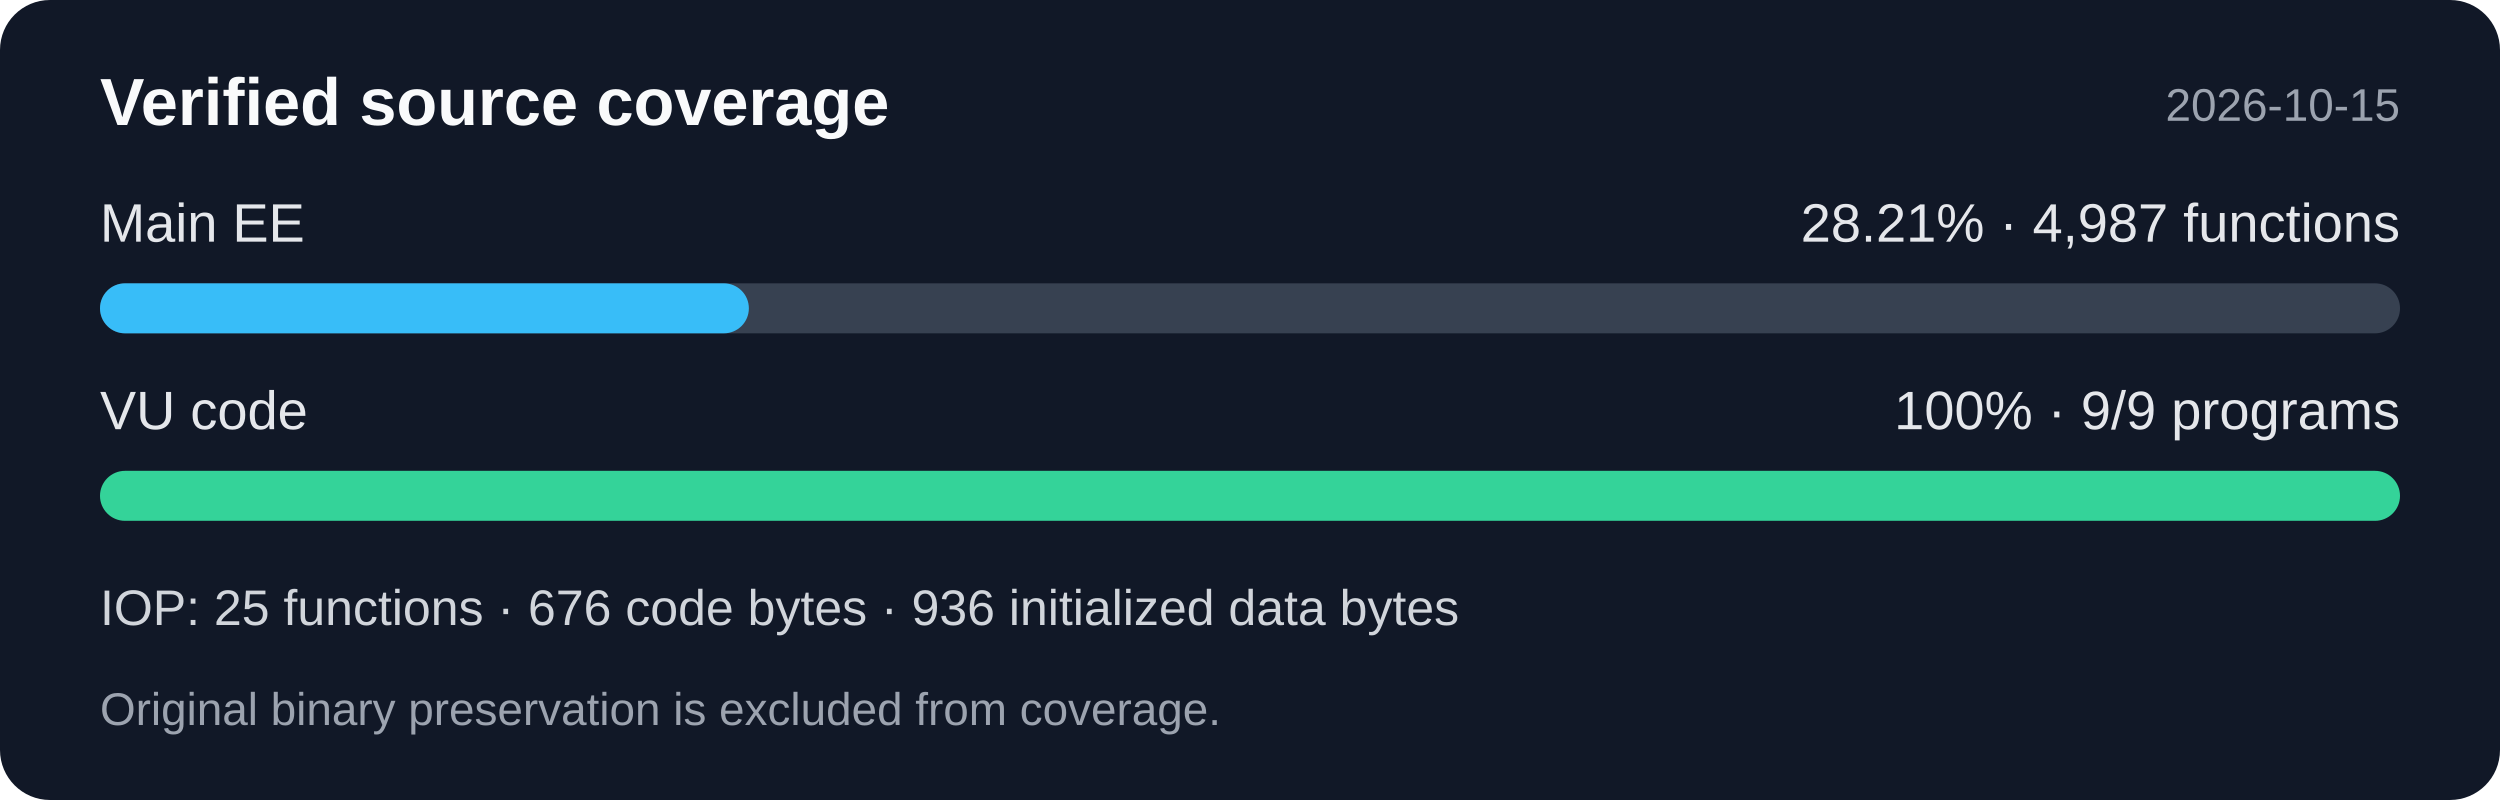
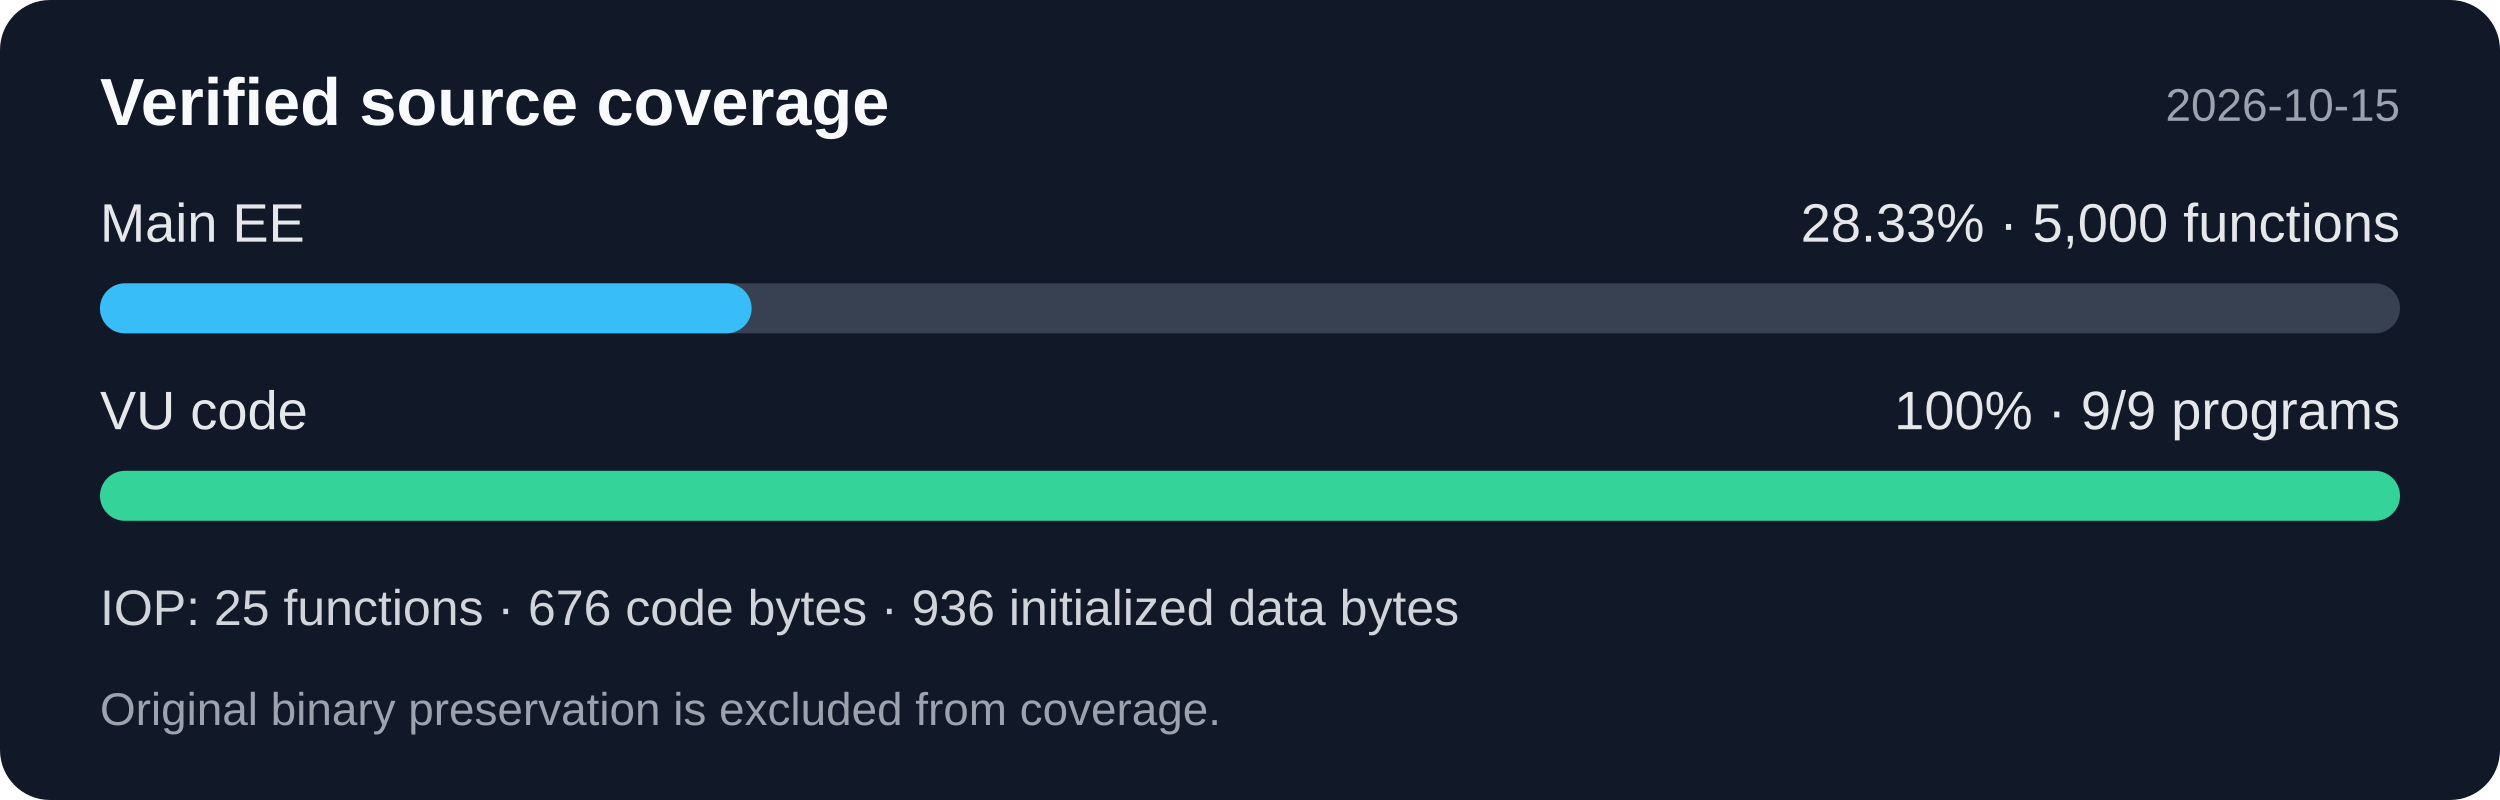
<svg xmlns="http://www.w3.org/2000/svg" width="600" height="192" viewBox="0 0 600 192" role="img" aria-labelledby="title desc">
  <rect width="600" height="192" rx="12" fill="#111827" />
  <g font-family="Segoe UI,Arial,sans-serif">
    <text x="24" y="30" fill="#f9fafb" font-size="16" font-weight="600">Verified source coverage</text>
    <text x="576" y="29" fill="#9ca3af" font-size="11" text-anchor="end">2026-10-15</text>
    <text x="24" y="58" fill="#e5e7eb" font-size="13">Main EE</text>
-     <text x="576" y="58" fill="#e5e7eb" font-size="13" text-anchor="end">28.21% · 4,987 functions</text>
+     <text x="576" y="58" fill="#e5e7eb" font-size="13" text-anchor="end">28.33% · 5,000 functions</text>
    <rect x="24" y="68" width="552" height="12" rx="6" fill="#374151" />
-     <rect x="24" y="68" width="155.728" height="12" rx="6" fill="#38bdf8" />
+     <rect x="24" y="68" width="156.39" height="12" rx="6" fill="#38bdf8" />
    <text x="24" y="103" fill="#e5e7eb" font-size="13">VU code</text>
    <text x="576" y="103" fill="#e5e7eb" font-size="13" text-anchor="end">100% · 9/9 programs</text>
    <rect x="24" y="113" width="552" height="12" rx="6" fill="#34d399" />
    <text x="24" y="150" fill="#d1d5db" font-size="12">IOP: 25 functions · 676 code bytes · 936 initialized data bytes</text>
    <text x="24" y="174" fill="#9ca3af" font-size="11">Original binary preservation is excluded from coverage.</text>
  </g>
</svg>
